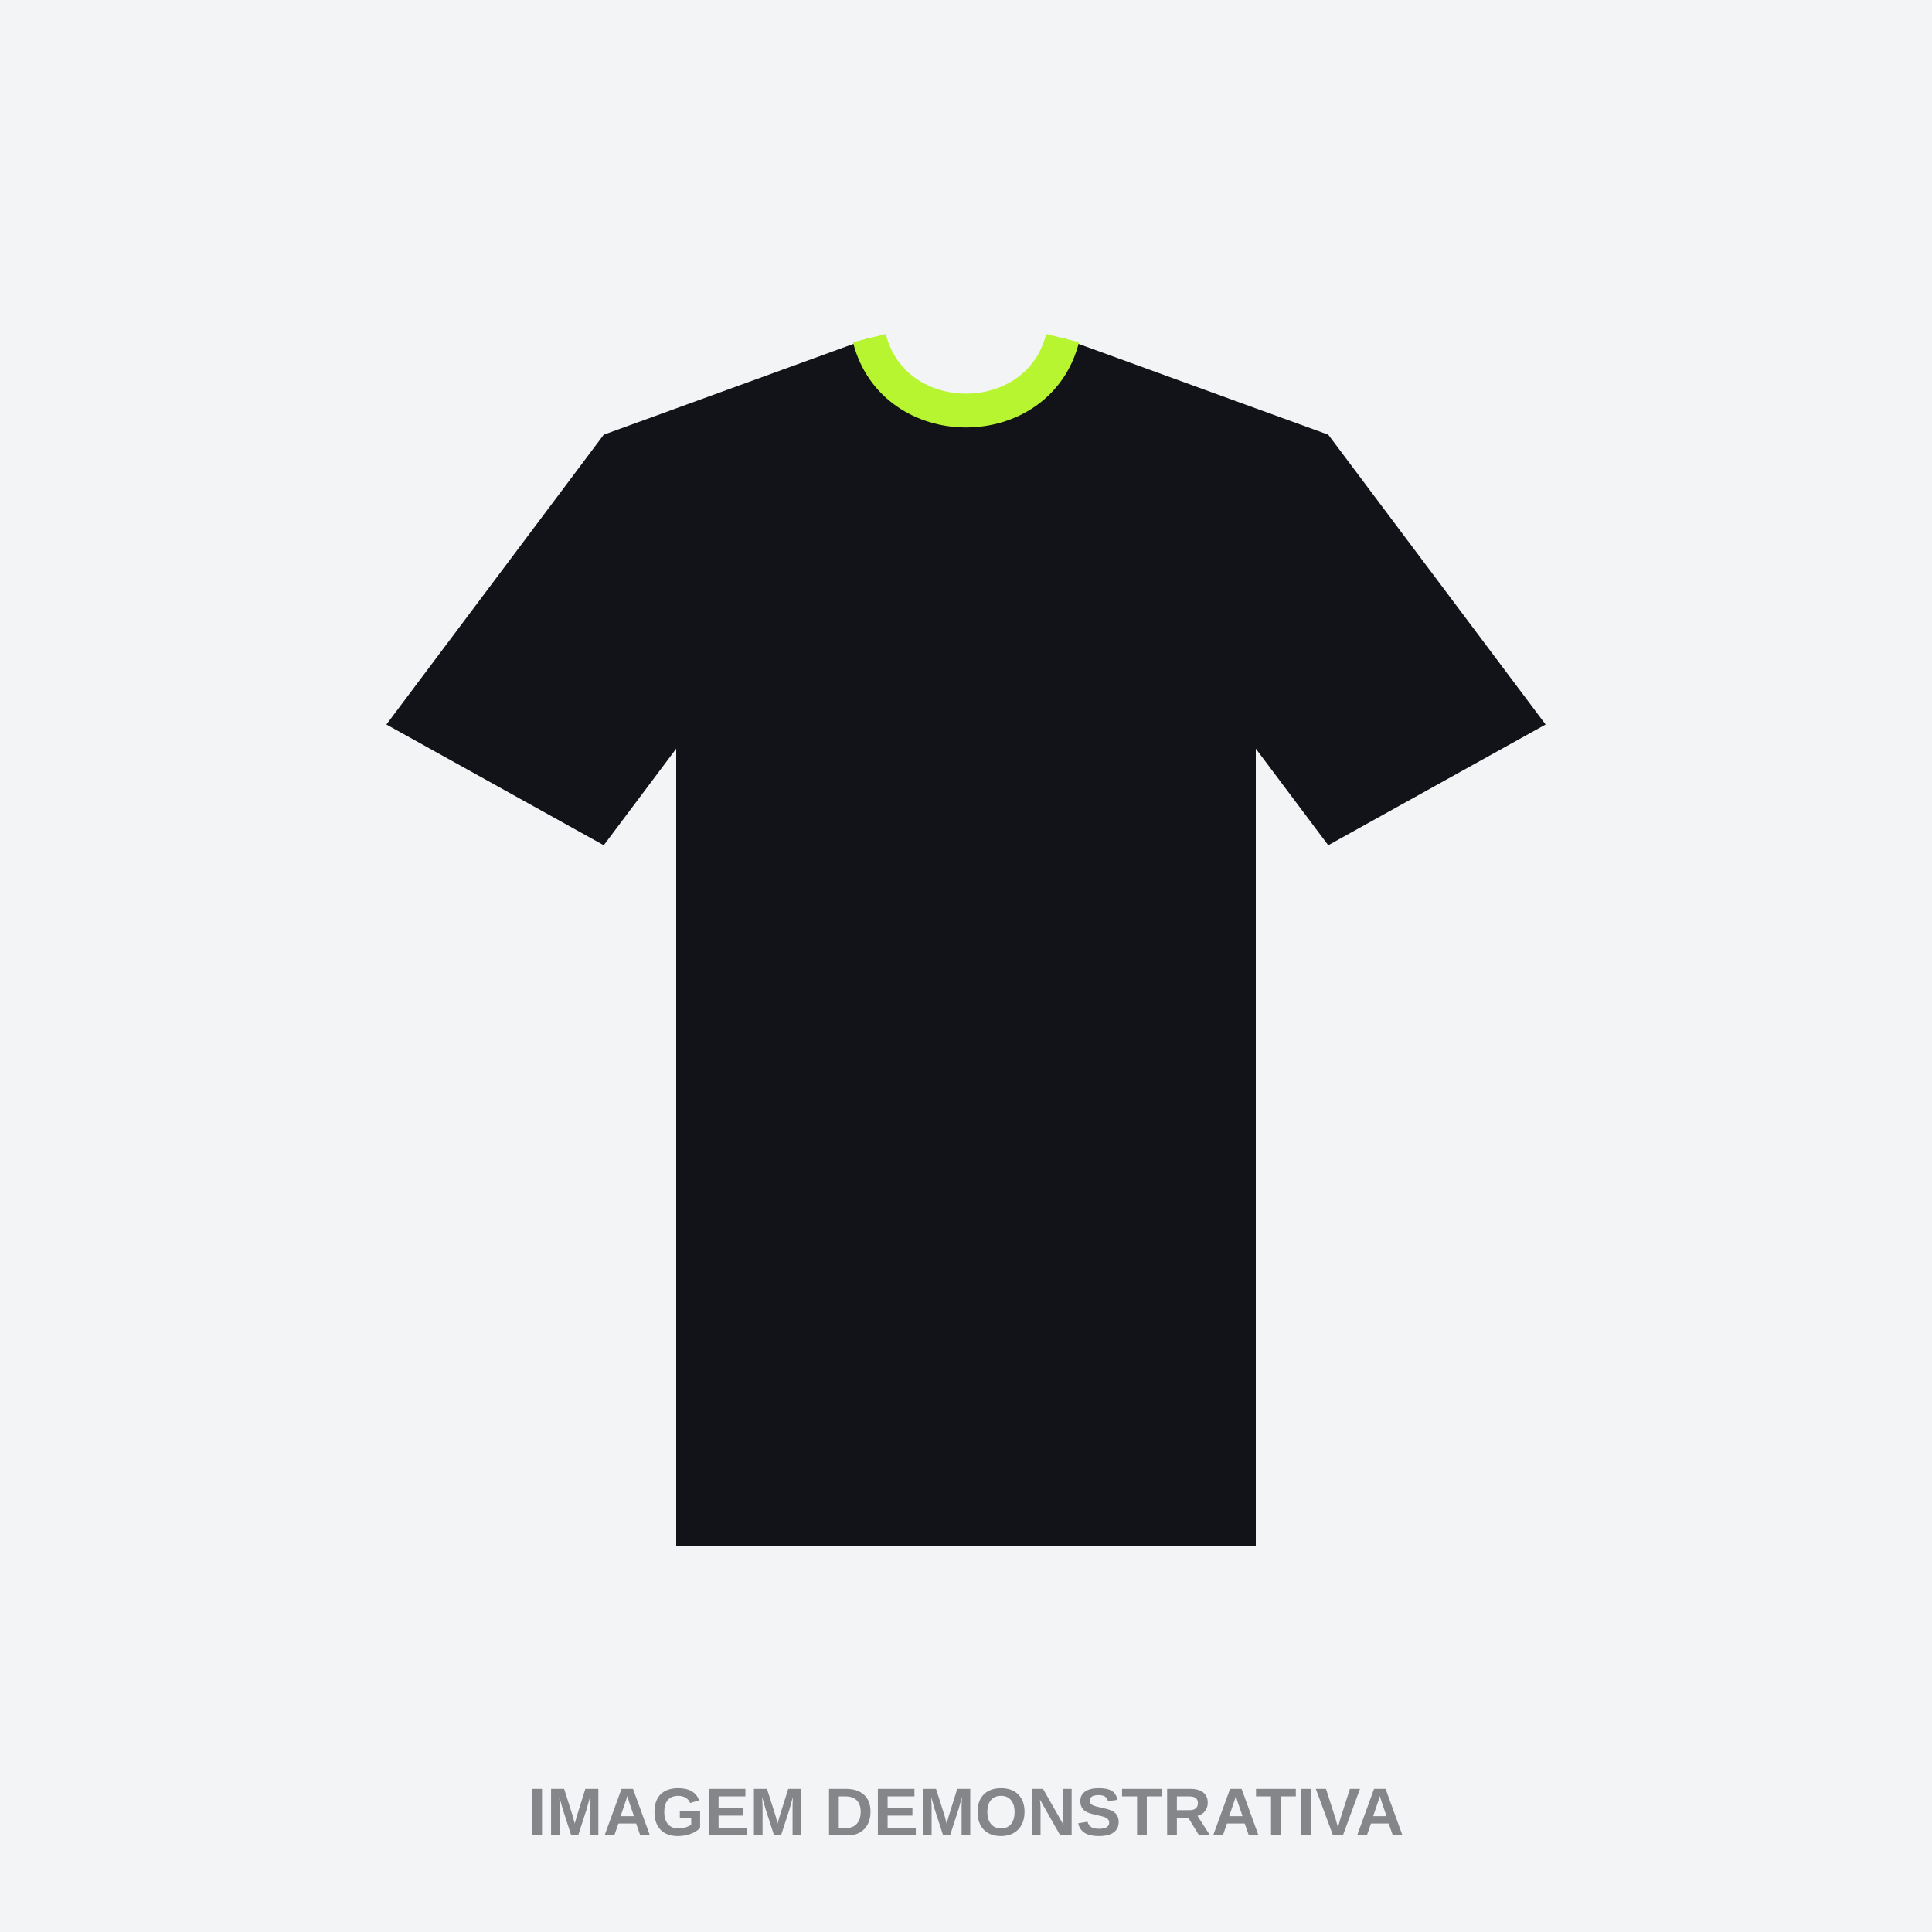
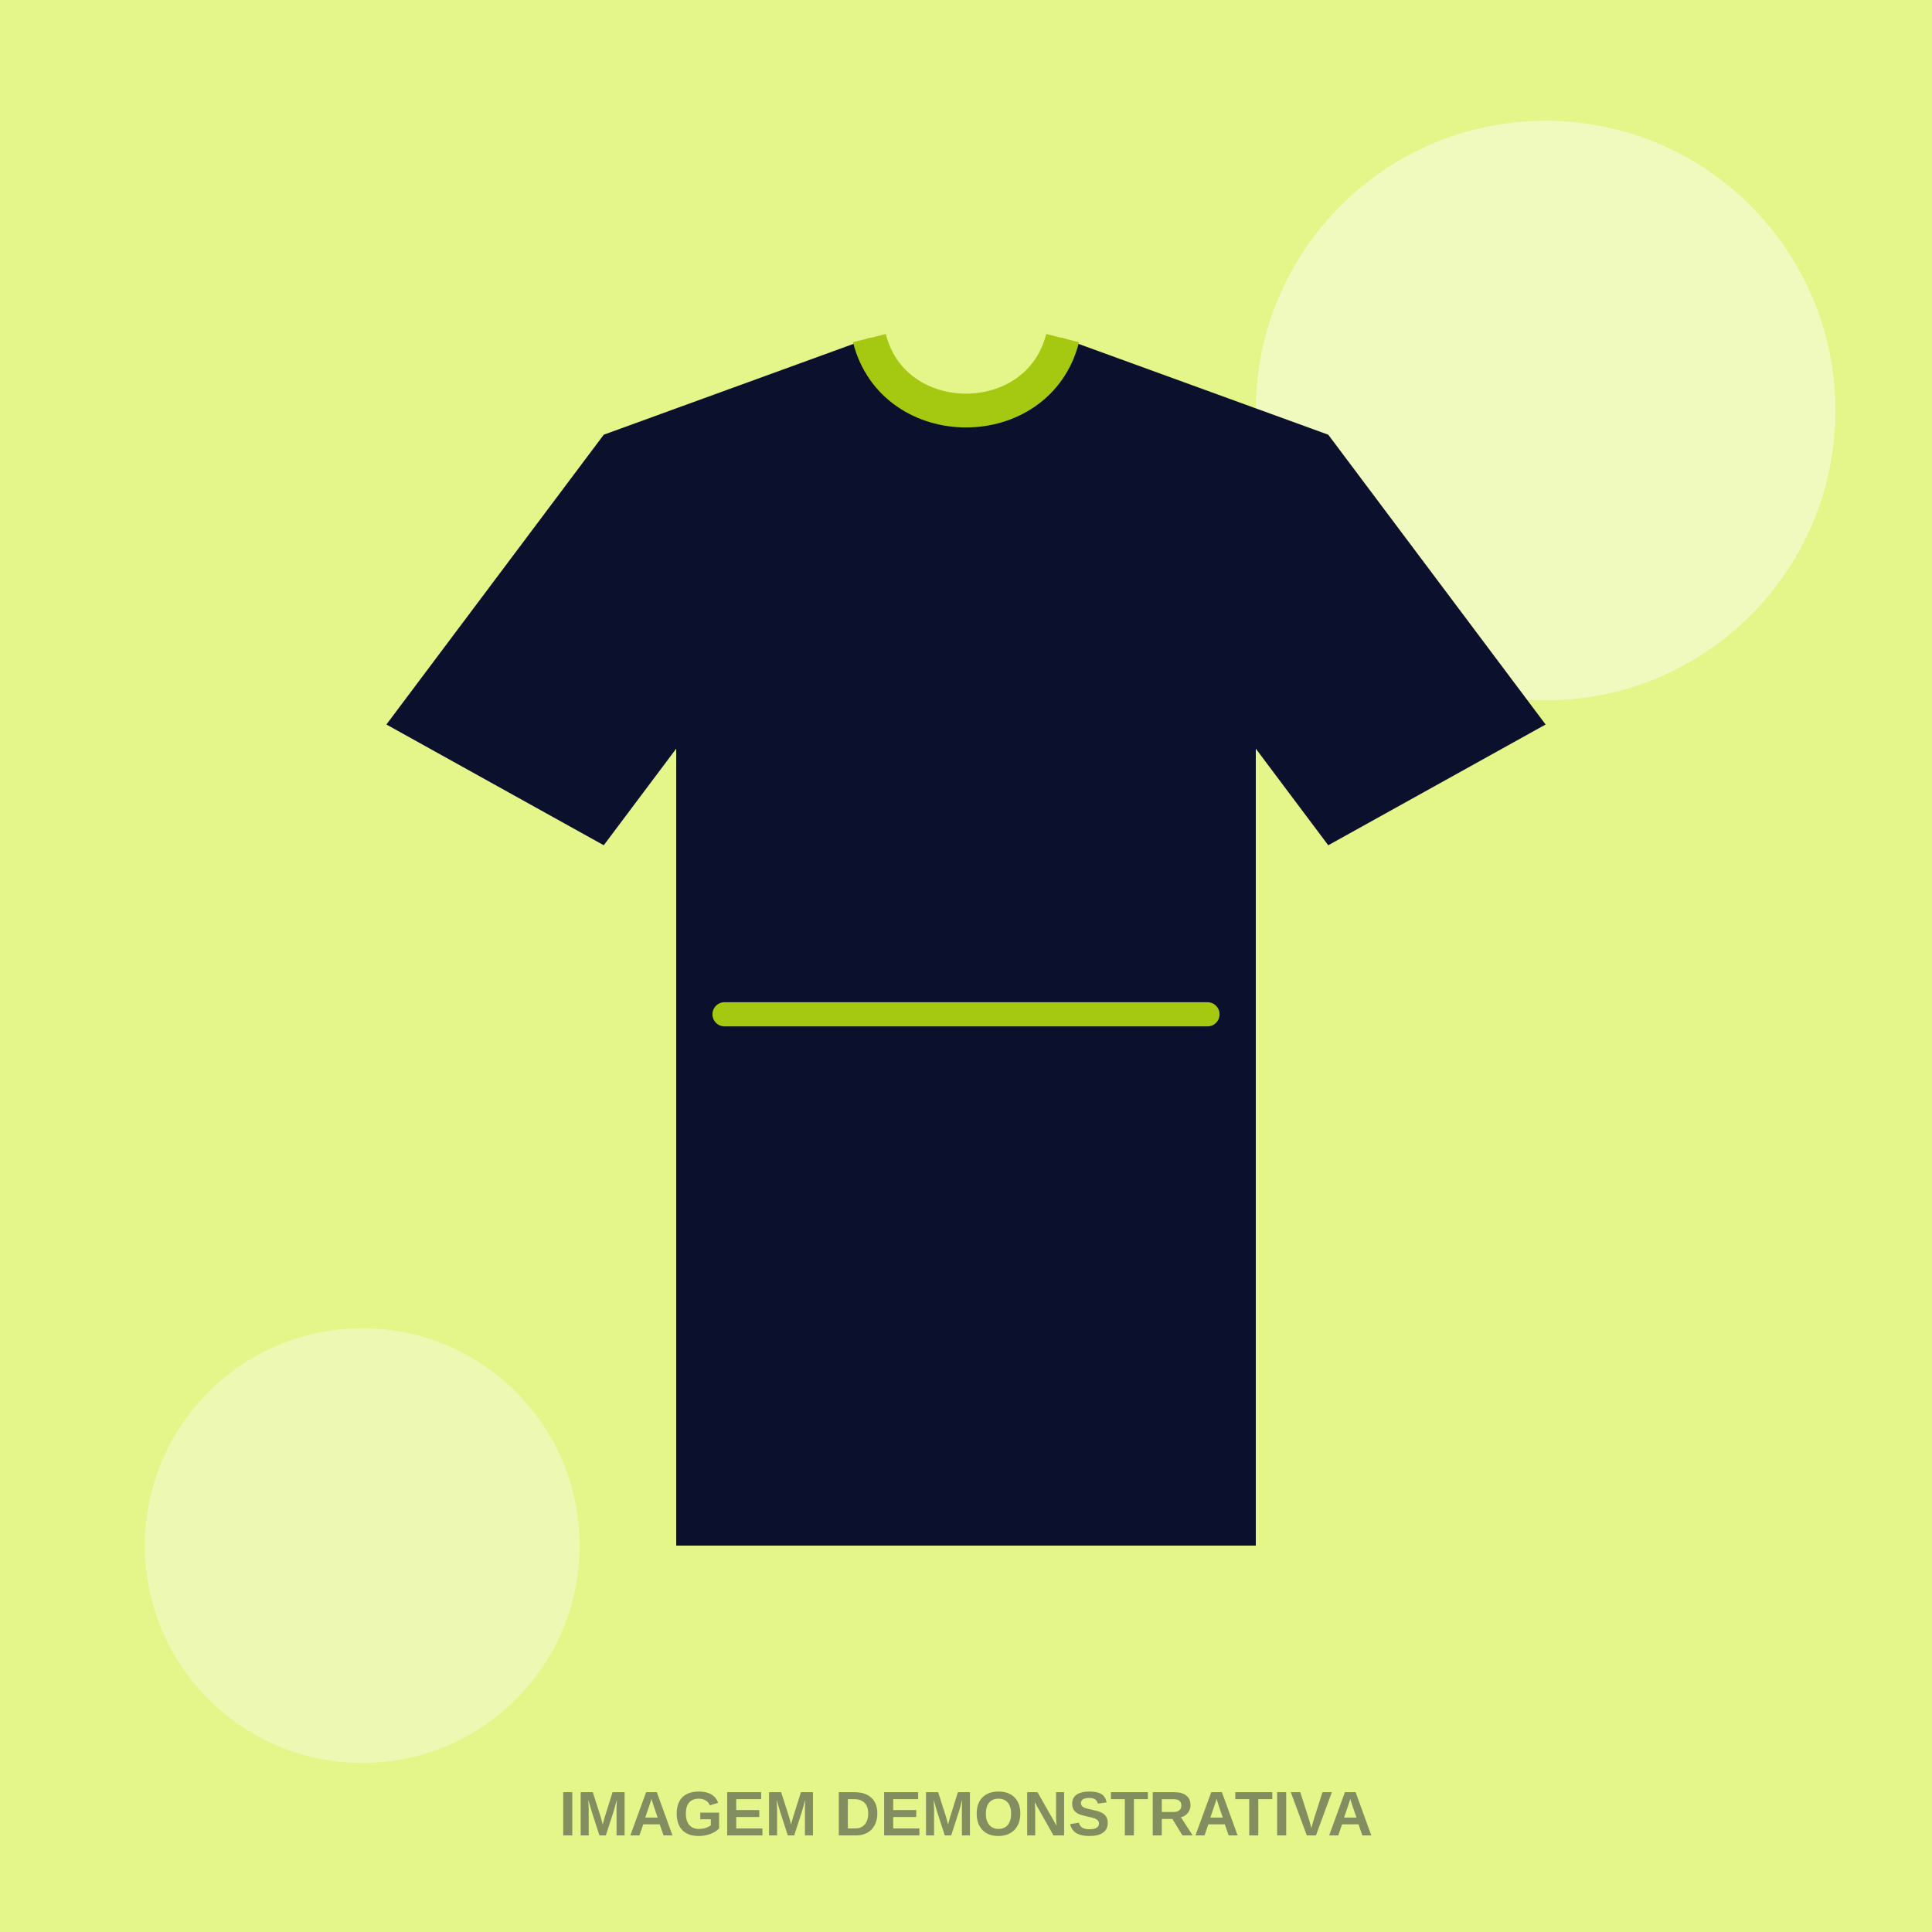
<svg xmlns="http://www.w3.org/2000/svg" viewBox="0 0 800 800" role="img">
-   <rect width="800" height="800" fill="#F3F4F6" />
-   <path d="M250 180l110-40c10 40 70 40 80 0l110 40 90 120-90 50-30-40v330H280V310l-30 40-90-50z" fill="#111318" />
-   <path d="M360 140c10 40 70 40 80 0" stroke="#B8F531" stroke-width="14" fill="none" />
-   <text x="400" y="760" text-anchor="middle" font-family="Arial" font-size="28" font-weight="700" fill="#282B32" opacity=".55">IMAGEM DEMONSTRATIVA</text>
+   <rect width="800" height="800" fill="#E4F58A" />
+   <circle cx="640" cy="170" r="120" fill="#fff" opacity=".45" />
+   <circle cx="150" cy="640" r="90" fill="#fff" opacity=".35" />
+   <path d="M250 180l110-40c10 40 70 40 80 0l110 40 90 120-90 50-30-40v330H280V310l-30 40-90-50z" fill="#0B102D" />
+   <path d="M360 140c10 40 70 40 80 0" stroke="#A5C910" stroke-width="14" fill="none" />
+   <path d="M300 420h200" stroke="#A5C910" stroke-width="10" stroke-linecap="round" />
+   <text x="400" y="760" text-anchor="middle" font-family="Arial" font-size="26" font-weight="700" fill="#0B102D" opacity=".45">IMAGEM DEMONSTRATIVA</text>
</svg>
